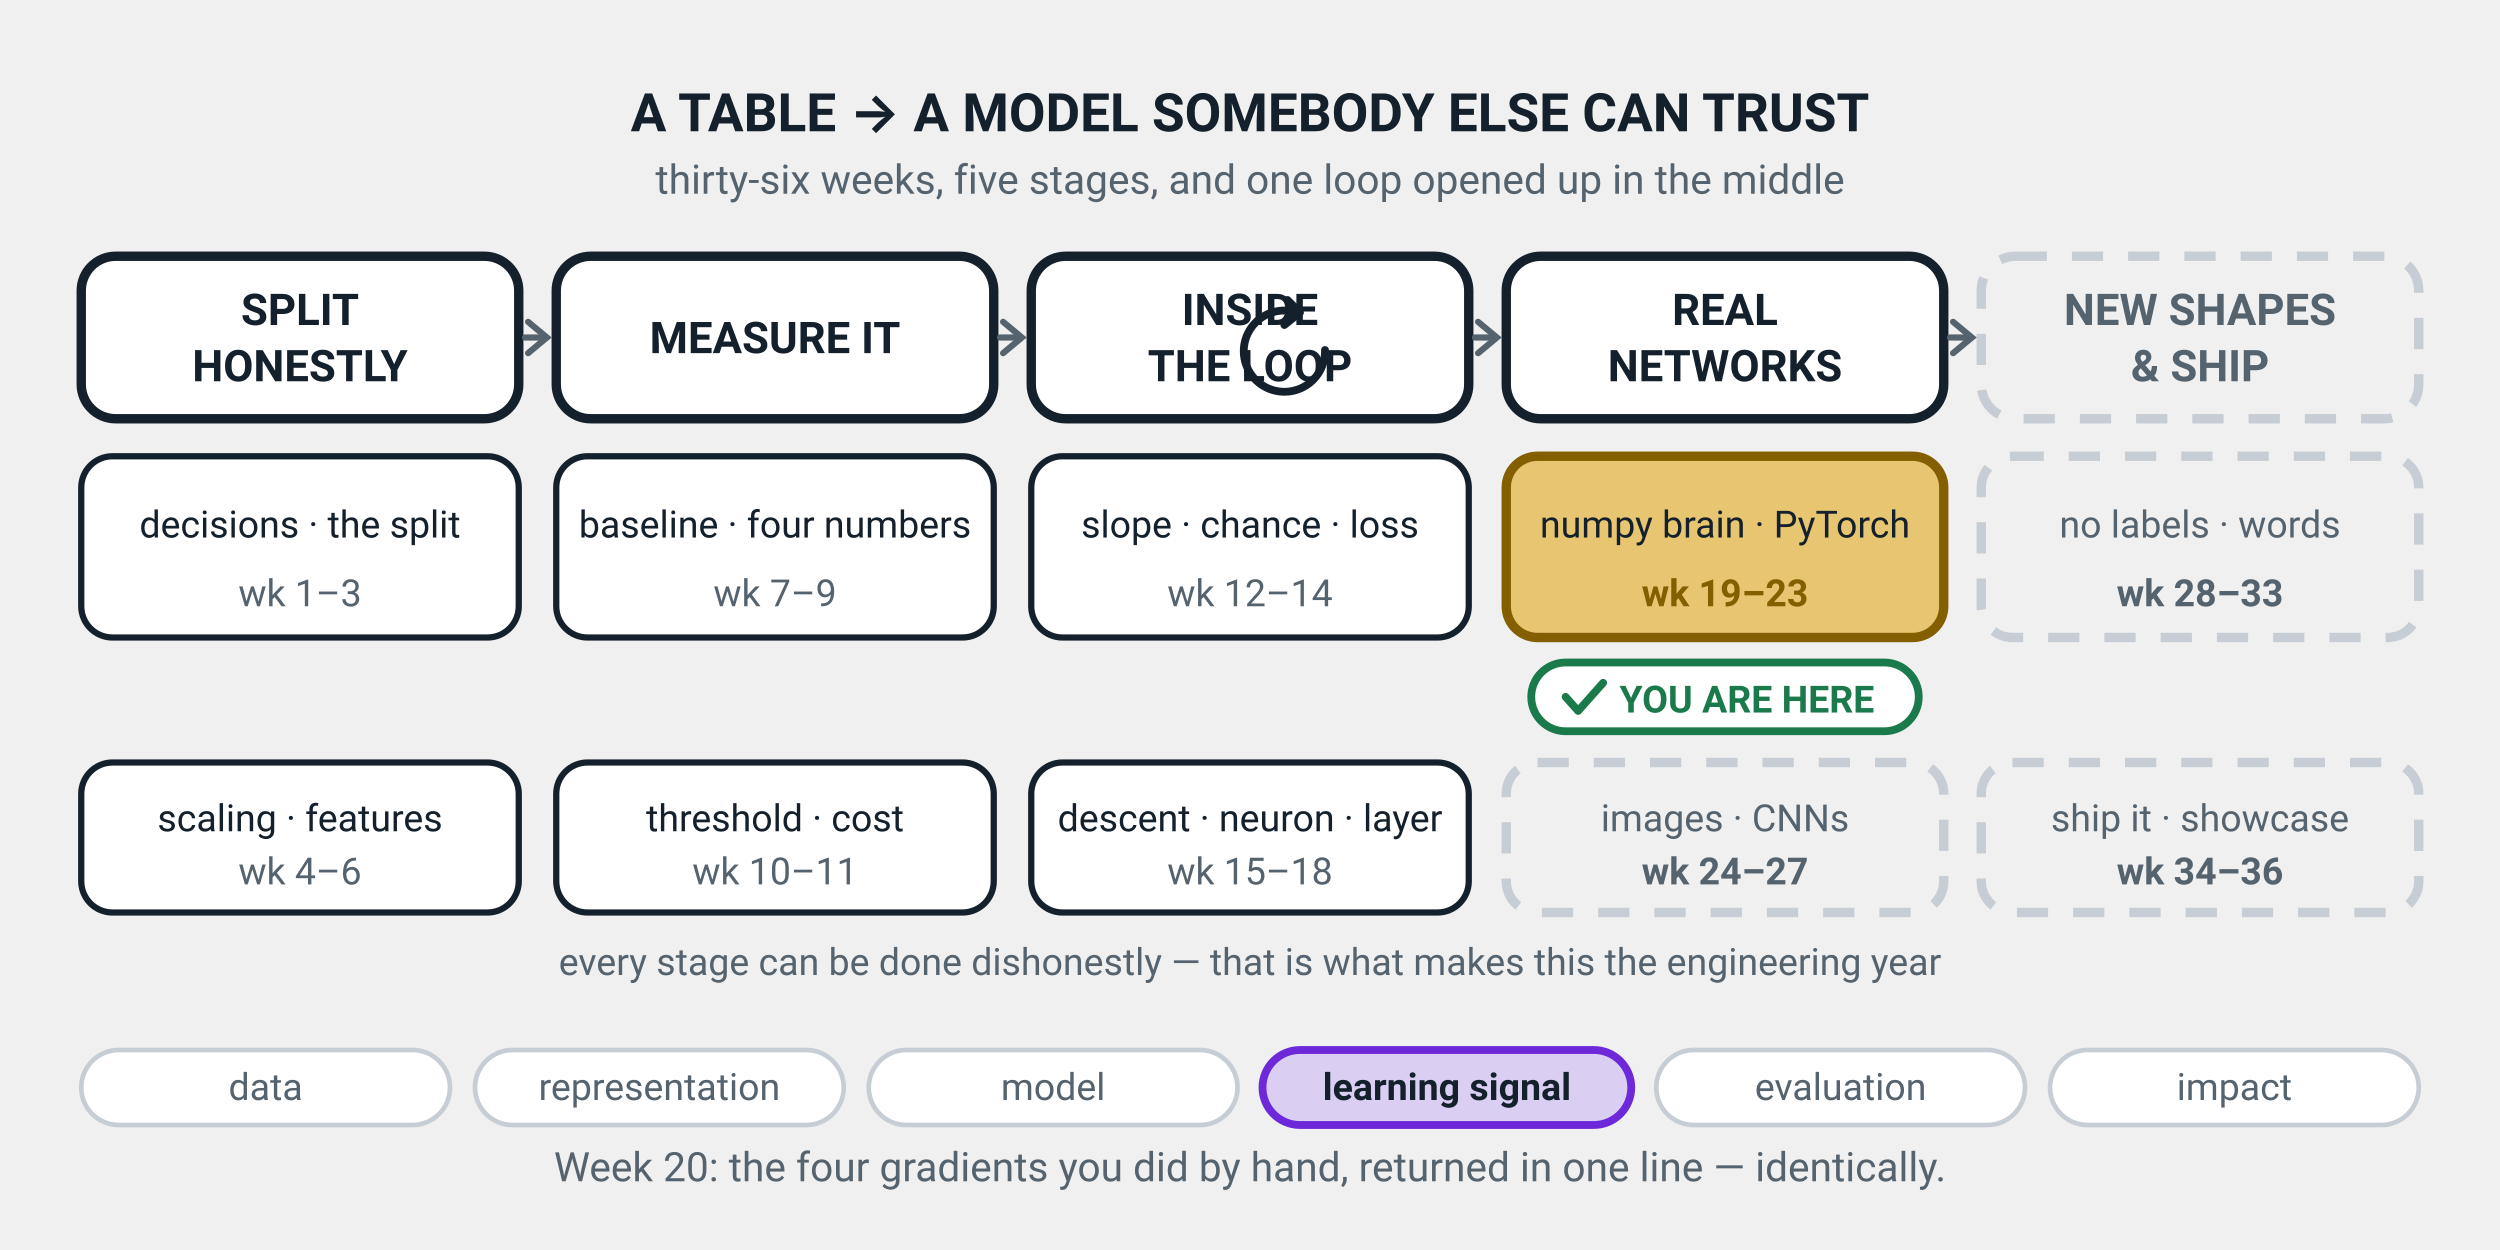
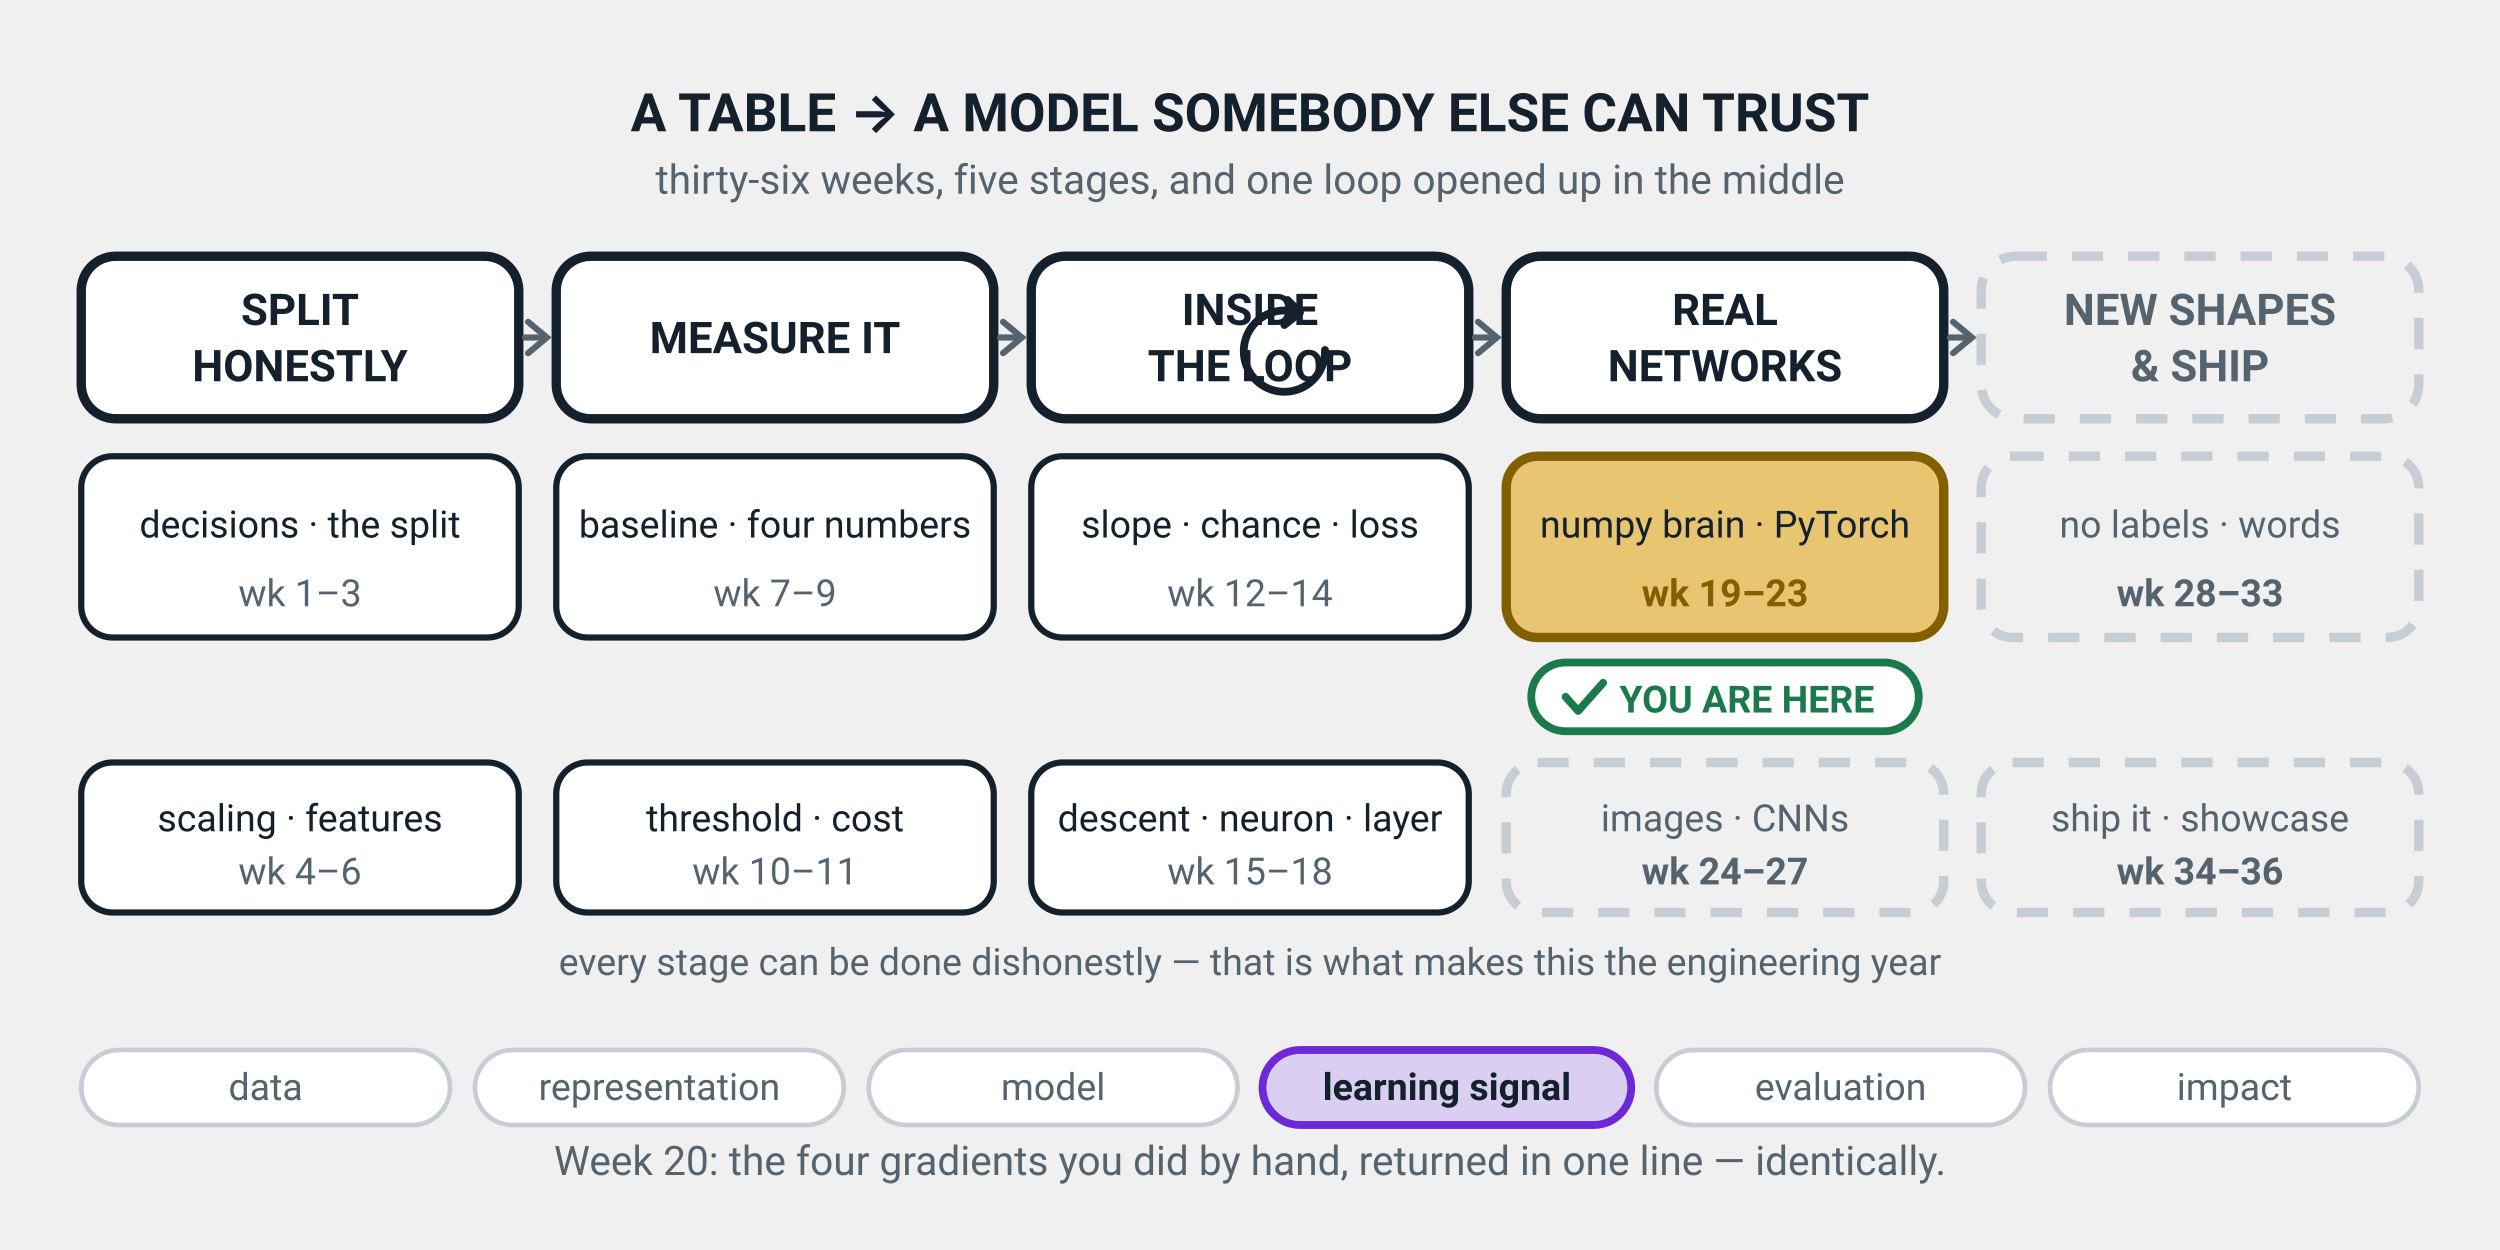
<svg xmlns="http://www.w3.org/2000/svg" viewBox="0 0 800 400" role="img" aria-labelledby="t d" font-family="ui-sans-serif, system-ui, -apple-system, 'Segoe UI', Roboto, sans-serif">
  <text x="400" y="42" text-anchor="middle" font-size="17" font-weight="700" fill="#14202B">
    A TABLE  →  A MODEL SOMEBODY ELSE CAN TRUST</text>
  <text x="400" y="62" text-anchor="middle" font-size="13" fill="#55636F">
    thirty-six weeks, five stages, and one loop opened up in the middle</text>
  <g>
    <rect x="26" y="82" width="140" height="52" rx="11" fill="#FFFFFF" stroke="#14202B" stroke-width="3" />
    <text x="96" y="104" text-anchor="middle" font-size="14" font-weight="700" fill="#14202B">SPLIT</text>
    <text x="96" y="122" text-anchor="middle" font-size="14" font-weight="700" fill="#14202B">HONESTLY</text>
    <rect x="26" y="146" width="140" height="58" rx="10" fill="#FFFFFF" stroke="#14202B" stroke-width="2" />
    <text x="96" y="172" text-anchor="middle" font-size="12" fill="#14202B">decisions · the split</text>
    <text x="96" y="194" text-anchor="middle" font-size="12" fill="#55636F">wk 1–3</text>
    <rect x="26" y="244" width="140" height="48" rx="10" fill="#FFFFFF" stroke="#14202B" stroke-width="2" />
    <text x="96" y="266" text-anchor="middle" font-size="12" fill="#14202B">scaling · features</text>
    <text x="96" y="283" text-anchor="middle" font-size="12" fill="#55636F">wk 4–6</text>
  </g>
  <g>
    <rect x="178" y="82" width="140" height="52" rx="11" fill="#FFFFFF" stroke="#14202B" stroke-width="3" />
    <text x="248" y="113" text-anchor="middle" font-size="14" font-weight="700" fill="#14202B">MEASURE IT</text>
    <rect x="178" y="146" width="140" height="58" rx="10" fill="#FFFFFF" stroke="#14202B" stroke-width="2" />
    <text x="248" y="172" text-anchor="middle" font-size="12" fill="#14202B">baseline · four numbers</text>
    <text x="248" y="194" text-anchor="middle" font-size="12" fill="#55636F">wk 7–9</text>
    <rect x="178" y="244" width="140" height="48" rx="10" fill="#FFFFFF" stroke="#14202B" stroke-width="2" />
    <text x="248" y="266" text-anchor="middle" font-size="12" fill="#14202B">threshold · cost</text>
    <text x="248" y="283" text-anchor="middle" font-size="12" fill="#55636F">wk 10–11</text>
  </g>
  <g>
    <rect x="330" y="82" width="140" height="52" rx="11" fill="#FFFFFF" stroke="#14202B" stroke-width="3" />
    <text x="400" y="104" text-anchor="middle" font-size="14" font-weight="700" fill="#14202B">INSIDE</text>
    <text x="400" y="122" text-anchor="middle" font-size="14" font-weight="700" fill="#14202B">THE LOOP</text>
    <path d="M424 112 a 13 13 0 1 1 -9 -12" fill="none" stroke="#14202B" stroke-width="2.5" stroke-linecap="round" />
    <path d="M412 96 l4 4 -5 4" fill="none" stroke="#14202B" stroke-width="2.5" stroke-linecap="round" stroke-linejoin="round" />
    <rect x="330" y="146" width="140" height="58" rx="10" fill="#FFFFFF" stroke="#14202B" stroke-width="2" />
    <text x="400" y="172" text-anchor="middle" font-size="12" fill="#14202B">slope · chance · loss</text>
    <text x="400" y="194" text-anchor="middle" font-size="12" fill="#55636F">wk 12–14</text>
    <rect x="330" y="244" width="140" height="48" rx="10" fill="#FFFFFF" stroke="#14202B" stroke-width="2" />
    <text x="400" y="266" text-anchor="middle" font-size="12" fill="#14202B">descent · neuron · layer</text>
    <text x="400" y="283" text-anchor="middle" font-size="12" fill="#55636F">wk 15–18</text>
  </g>
  <g>
    <rect x="482" y="82" width="140" height="52" rx="11" fill="#FFFFFF" stroke="#14202B" stroke-width="3" />
    <text x="552" y="104" text-anchor="middle" font-size="14" font-weight="700" fill="#14202B">REAL</text>
    <text x="552" y="122" text-anchor="middle" font-size="14" font-weight="700" fill="#14202B">NETWORKS</text>
    <rect x="482" y="146" width="140" height="58" rx="10" fill="#E8C671" stroke="#845F00" stroke-width="3" />
    <text x="552" y="172" text-anchor="middle" font-size="12" fill="#14202B">numpy brain · PyTorch</text>
    <text x="552" y="194" text-anchor="middle" font-size="12" font-weight="700" fill="#845F00">wk 19–23</text>
    <rect x="490" y="212" width="124" height="22" rx="11" fill="#FFFFFF" stroke="#1B7A4B" stroke-width="2.5" />
    <path d="M501 223 l4 4.5 l8 -9" fill="none" stroke="#1B7A4B" stroke-width="2.5" stroke-linecap="round" stroke-linejoin="round" />
    <text x="559" y="228" text-anchor="middle" font-size="12" font-weight="700" fill="#1B7A4B">YOU ARE HERE</text>
    <rect x="482" y="244" width="140" height="48" rx="10" fill="none" stroke="#C7CDD4" stroke-width="3" stroke-dasharray="10 8" />
    <text x="552" y="266" text-anchor="middle" font-size="12" fill="#55636F">images · CNNs</text>
    <text x="552" y="283" text-anchor="middle" font-size="12" font-weight="700" fill="#55636F">wk 24–27</text>
  </g>
  <g>
    <rect x="634" y="82" width="140" height="52" rx="11" fill="none" stroke="#C7CDD4" stroke-width="3" stroke-dasharray="10 8" />
    <text x="704" y="104" text-anchor="middle" font-size="14" font-weight="700" fill="#55636F">NEW SHAPES</text>
    <text x="704" y="122" text-anchor="middle" font-size="14" font-weight="700" fill="#55636F">&amp; SHIP</text>
    <rect x="634" y="146" width="140" height="58" rx="10" fill="none" stroke="#C7CDD4" stroke-width="3" stroke-dasharray="10 8" />
    <text x="704" y="172" text-anchor="middle" font-size="12" fill="#55636F">no labels · words</text>
    <text x="704" y="194" text-anchor="middle" font-size="12" font-weight="700" fill="#55636F">wk 28–33</text>
    <rect x="634" y="244" width="140" height="48" rx="10" fill="none" stroke="#C7CDD4" stroke-width="3" stroke-dasharray="10 8" />
    <text x="704" y="266" text-anchor="middle" font-size="12" fill="#55636F">ship it · showcase</text>
    <text x="704" y="283" text-anchor="middle" font-size="12" font-weight="700" fill="#55636F">wk 34–36</text>
  </g>
  <g stroke="#55636F" stroke-width="2" fill="none" stroke-linecap="round">
    <path d="M168 108 L174 108" />
    <path d="M169 103 l6 5 -6 5" />
    <path d="M320 108 L326 108" />
    <path d="M321 103 l6 5 -6 5" />
    <path d="M472 108 L478 108" />
    <path d="M473 103 l6 5 -6 5" />
    <path d="M624 108 L630 108" />
    <path d="M625 103 l6 5 -6 5" />
  </g>
  <text x="400" y="312" text-anchor="middle" font-size="12" fill="#55636F">
    every stage can be done dishonestly — that is what makes this the engineering year</text>
  <g font-size="12" text-anchor="middle">
    <rect x="26" y="336" width="118" height="24" rx="12" fill="#FFFFFF" stroke="#C7CDD4" stroke-width="1.5" />
    <text x="85" y="352" fill="#55636F">data</text>
    <rect x="152" y="336" width="118" height="24" rx="12" fill="#FFFFFF" stroke="#C7CDD4" stroke-width="1.5" />
    <text x="211" y="352" fill="#55636F">representation</text>
    <rect x="278" y="336" width="118" height="24" rx="12" fill="#FFFFFF" stroke="#C7CDD4" stroke-width="1.5" />
    <text x="337" y="352" fill="#55636F">model</text>
    <rect x="404" y="336" width="118" height="24" rx="12" fill="#DBCEF3" stroke="#6D28D9" stroke-width="2.5" />
    <text x="463" y="352" font-weight="700" fill="#14202B">learning signal</text>
    <rect x="530" y="336" width="118" height="24" rx="12" fill="#FFFFFF" stroke="#C7CDD4" stroke-width="1.5" />
    <text x="589" y="352" fill="#55636F">evaluation</text>
    <rect x="656" y="336" width="118" height="24" rx="12" fill="#FFFFFF" stroke="#C7CDD4" stroke-width="1.5" />
    <text x="715" y="352" fill="#55636F">impact</text>
  </g>
-   <text x="400" y="378" text-anchor="middle" font-size="13" fill="#55636F">
+   <text x="400" y="376" text-anchor="middle" font-size="13" fill="#55636F">
    Week 20: the four gradients you did by hand, returned in one line — identically.</text>
</svg>
